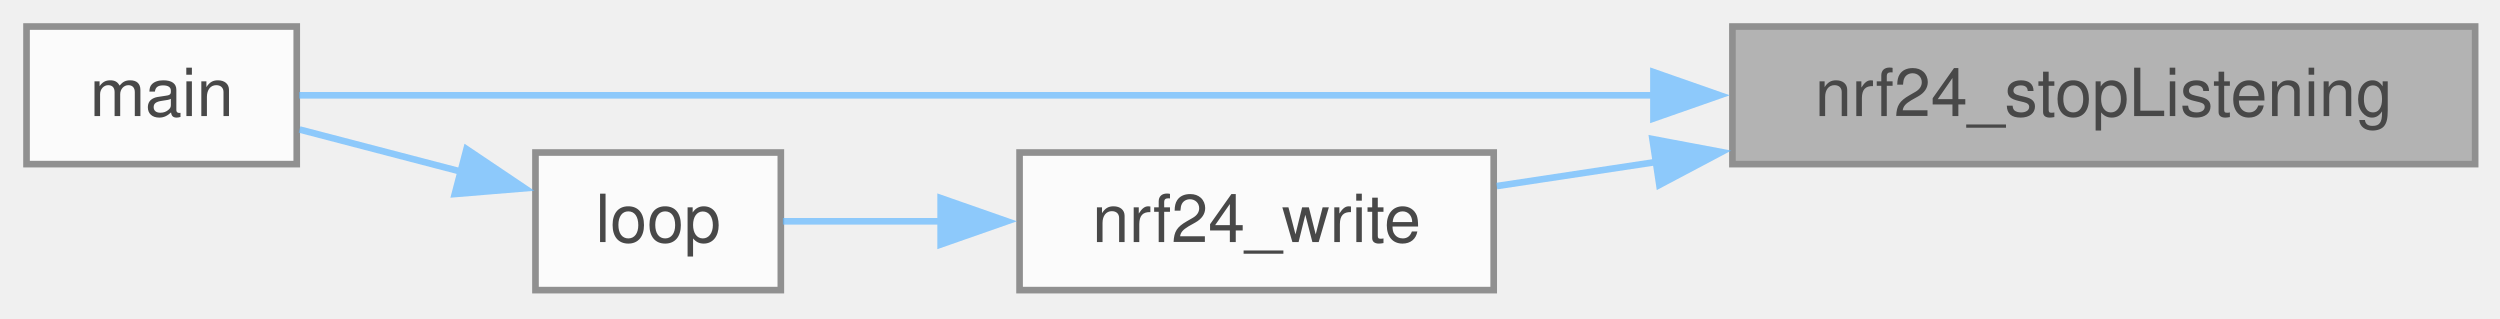
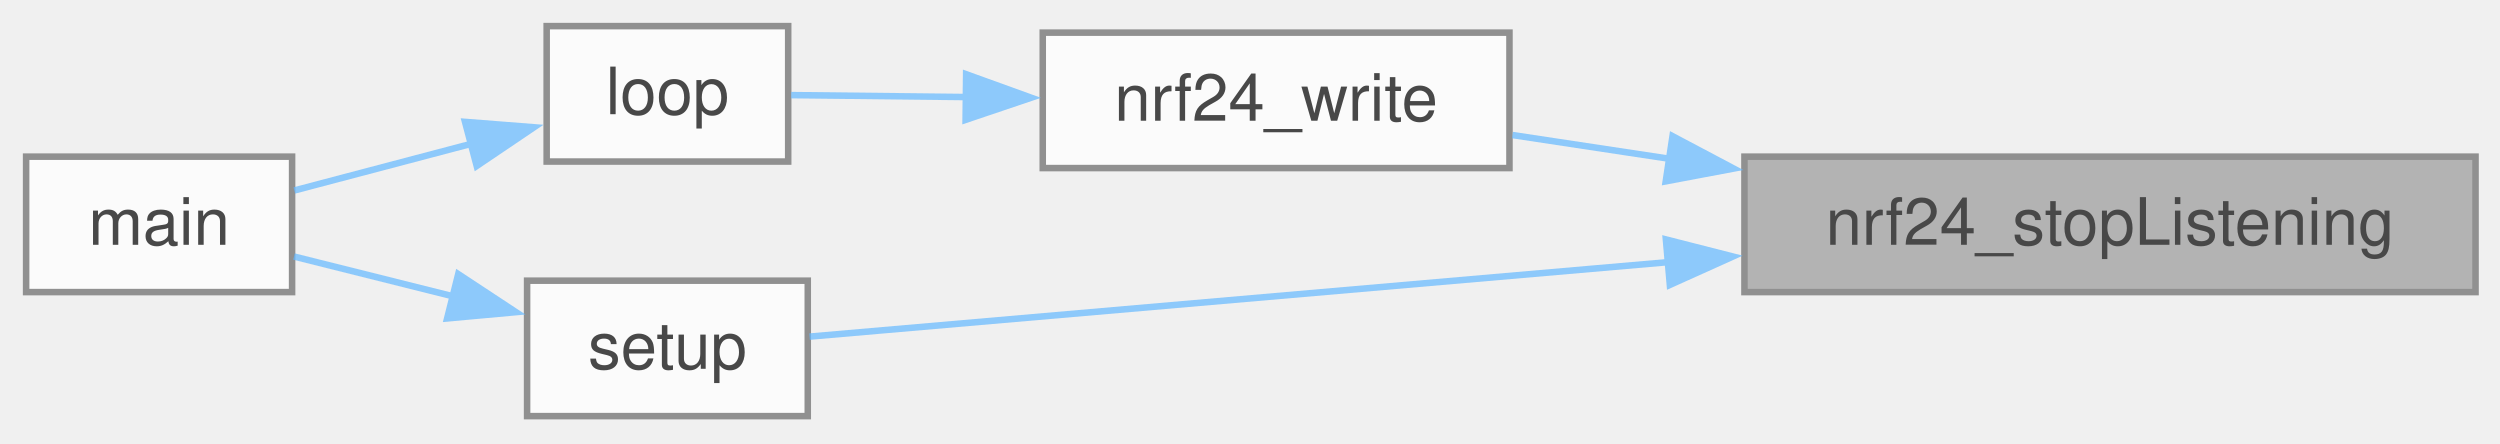
- <svg xmlns="http://www.w3.org/2000/svg" xmlns:xlink="http://www.w3.org/1999/xlink" width="377pt" height="48pt" viewBox="0.00 0.00 377.00 48.00">
+ <svg xmlns="http://www.w3.org/2000/svg" xmlns:xlink="http://www.w3.org/1999/xlink" width="383pt" height="68pt" viewBox="0.00 0.00 383.00 68.00">
  <svg id="main" version="1.1" xml:space="preserve">
    <style type="text/css">
.node, .edge {opacity: 0.7;}
.node.selected, .edge.selected {opacity: 1;}
.edge:hover path { stroke: red; }
.edge:hover polygon { stroke: red; fill: red; }
</style>
    <svg id="graph" class="graph">
-       <g id="graph0" class="graph" transform="scale(1 1) rotate(0) translate(4 43.75)">
+       <g id="graph0" class="graph" transform="scale(1 1) rotate(0) translate(4 63.75)">
        <g id="Node000001" class="node">
          <g id="a_Node000001">
            <a xlink:title=" ">
-               <polygon fill="#999999" stroke="#666666" points="369.25,-39.75 257.25,-39.75 257.25,-19 369.25,-19 369.25,-39.75" />
-               <text xml:space="preserve" text-anchor="middle" x="313.25" y="-26.25" font-family="Helvetica,sans-Serif" font-size="10.00">nrf24_stopListening</text>
+               <polygon fill="#999999" stroke="#666666" points="375.25,-39.75 263.25,-39.75 263.25,-19 375.25,-19 375.25,-39.75" />
+               <text xml:space="preserve" text-anchor="middle" x="319.25" y="-26.25" font-family="Helvetica,sans-Serif" font-size="10.00">nrf24_stopListening</text>
            </a>
          </g>
        </g>
        <g id="Node000002" class="node">
          <g id="a_Node000002">
-             <a xlink:href="controle_8c.html#ae66f6b31b5ad750f1fe042a706a4e3d4" target="_top" xlink:title=" ">
-               <polygon fill="white" stroke="#666666" points="40.75,-39.75 0,-39.75 0,-19 40.75,-19 40.75,-39.75" />
-               <text xml:space="preserve" text-anchor="middle" x="20.38" y="-26.25" font-family="Helvetica,sans-Serif" font-size="10.00">main</text>
+             <a xlink:href="carrinho_2nrf24__avr_8c.html#a8232e1982aabc6f52408c318402cb578" target="_top" xlink:title=" ">
+               <polygon fill="white" stroke="#666666" points="227.25,-58.75 155.75,-58.75 155.75,-38 227.25,-38 227.25,-58.75" />
+               <text xml:space="preserve" text-anchor="middle" x="191.5" y="-45.25" font-family="Helvetica,sans-Serif" font-size="10.00">nrf24_write</text>
            </a>
          </g>
        </g>
        <g id="edge1_Node000001_Node000002" class="edge">
          <g id="a_edge1_Node000001_Node000002">
            <a xlink:title=" ">
-               <path fill="none" stroke="#63b8ff" d="M245.72,-29.38C179.65,-29.38 82.43,-29.38 41.11,-29.38" />
-               <polygon fill="#63b8ff" stroke="#63b8ff" points="245.34,-32.88 255.34,-29.38 245.34,-25.88 245.34,-32.88" />
+               <path fill="none" stroke="#63b8ff" d="M251.78,-39.42C243.48,-40.67 235.26,-41.91 227.71,-43.06" />
+               <polygon fill="#63b8ff" stroke="#63b8ff" points="252.23,-42.89 261.6,-37.93 251.19,-35.97 252.23,-42.89" />
+             </a>
+           </g>
+         </g>
+         <g id="Node000005" class="node">
+           <g id="a_Node000005">
+             <a xlink:href="controle_8c.html#a4fc01d736fe50cf5b977f755b675f11d" target="_top" xlink:title="Inicializações principais (ADC, PWM, entradas e rádio).">
+               <polygon fill="white" stroke="#666666" points="119.75,-20.75 76.75,-20.75 76.75,0 119.75,0 119.75,-20.75" />
+               <text xml:space="preserve" text-anchor="middle" x="98.25" y="-7.25" font-family="Helvetica,sans-Serif" font-size="10.00">setup</text>
+             </a>
+           </g>
+         </g>
+         <g id="edge4_Node000001_Node000005" class="edge">
+           <g id="a_edge4_Node000001_Node000005">
+             <a xlink:title=" ">
+               <path fill="none" stroke="#63b8ff" d="M251.79,-23.61C206.68,-19.7 149.98,-14.78 120.02,-12.18" />
+               <polygon fill="#63b8ff" stroke="#63b8ff" points="251.21,-27.07 261.48,-24.45 251.82,-20.1 251.21,-27.07" />
            </a>
          </g>
        </g>
        <g id="Node000003" class="node">
          <g id="a_Node000003">
-             <a xlink:href="carrinho_2nrf24__avr_8c.html#a8232e1982aabc6f52408c318402cb578" target="_top" xlink:title=" ">
-               <polygon fill="white" stroke="#666666" points="221.25,-20.75 149.75,-20.75 149.75,0 221.25,0 221.25,-20.75" />
-               <text xml:space="preserve" text-anchor="middle" x="185.5" y="-7.25" font-family="Helvetica,sans-Serif" font-size="10.00">nrf24_write</text>
+             <a xlink:href="controle_8c.html#afe461d27b9c48d5921c00d521181f12f" target="_top" xlink:title="Loop principal: lê controles, aplica deadzone, envia por RF e atualiza LEDs.">
+               <polygon fill="white" stroke="#666666" points="116.75,-59.75 79.75,-59.75 79.75,-39 116.75,-39 116.75,-59.75" />
+               <text xml:space="preserve" text-anchor="middle" x="98.25" y="-46.25" font-family="Helvetica,sans-Serif" font-size="10.00">loop</text>
            </a>
          </g>
        </g>
-         <g id="edge2_Node000001_Node000003" class="edge">
-           <g id="a_edge2_Node000001_Node000003">
+         <g id="edge2_Node000002_Node000003" class="edge">
+           <g id="a_edge2_Node000002_Node000003">
            <a xlink:title=" ">
-               <path fill="none" stroke="#63b8ff" d="M245.78,-19.33C237.48,-18.08 229.26,-16.84 221.71,-15.69" />
-               <polygon fill="#63b8ff" stroke="#63b8ff" points="245.19,-22.78 255.6,-20.82 246.23,-15.86 245.19,-22.78" />
+               <path fill="none" stroke="#63b8ff" d="M144.27,-48.88C134.64,-48.99 125.05,-49.09 117.21,-49.18" />
+               <polygon fill="#63b8ff" stroke="#63b8ff" points="144.01,-52.38 153.97,-48.78 143.93,-45.39 144.01,-52.38" />
            </a>
          </g>
        </g>
        <g id="Node000004" class="node">
          <g id="a_Node000004">
-             <a xlink:href="controle_8c.html#afe461d27b9c48d5921c00d521181f12f" target="_top" xlink:title=" ">
-               <polygon fill="white" stroke="#666666" points="113.75,-20.75 76.75,-20.75 76.75,0 113.75,0 113.75,-20.75" />
-               <text xml:space="preserve" text-anchor="middle" x="95.25" y="-7.25" font-family="Helvetica,sans-Serif" font-size="10.00">loop</text>
+             <a xlink:href="controle_8c.html#ae66f6b31b5ad750f1fe042a706a4e3d4" target="_top" xlink:title="Função principal do firmware.">
+               <polygon fill="white" stroke="#666666" points="40.75,-39.75 0,-39.75 0,-19 40.75,-19 40.75,-39.75" />
+               <text xml:space="preserve" text-anchor="middle" x="20.38" y="-26.25" font-family="Helvetica,sans-Serif" font-size="10.00">main</text>
            </a>
          </g>
        </g>
        <g id="edge3_Node000003_Node000004" class="edge">
          <g id="a_edge3_Node000003_Node000004">
            <a xlink:title=" ">
-               <path fill="none" stroke="#63b8ff" d="M138.14,-10.38C129.57,-10.38 121.11,-10.38 114.06,-10.38" />
-               <polygon fill="#63b8ff" stroke="#63b8ff" points="137.85,-13.88 147.85,-10.38 137.85,-6.88 137.85,-13.88" />
+               <path fill="none" stroke="#63b8ff" d="M68.31,-41.75C59.22,-39.35 49.39,-36.76 41.09,-34.57" />
+               <polygon fill="#63b8ff" stroke="#63b8ff" points="67.24,-45.08 77.81,-44.25 69.03,-38.32 67.24,-45.08" />
            </a>
          </g>
        </g>
-         <g id="edge4_Node000004_Node000002" class="edge">
-           <g id="a_edge4_Node000004_Node000002">
+         <g id="edge5_Node000005_Node000004" class="edge">
+           <g id="a_edge5_Node000005_Node000004">
            <a xlink:title=" ">
-               <path fill="none" stroke="#63b8ff" d="M65.59,-17.85C57.42,-19.98 48.69,-22.25 41.17,-24.22" />
-               <polygon fill="#63b8ff" stroke="#63b8ff" points="66.35,-21.27 75.14,-15.36 64.58,-14.49 66.35,-21.27" />
+               <path fill="none" stroke="#63b8ff" d="M65.58,-18.31C57.26,-20.39 48.53,-22.58 41.04,-24.45" />
+               <polygon fill="#63b8ff" stroke="#63b8ff" points="66.2,-21.76 75.05,-15.93 64.5,-14.97 66.2,-21.76" />
            </a>
          </g>
        </g>
      </g>
    </svg>
  </svg>
  <style type="text/css">

[data-mouse-over-selected='false'] { opacity: 0.7; }
[data-mouse-over-selected='true']  { opacity: 1.0; }

</style>
</svg>
